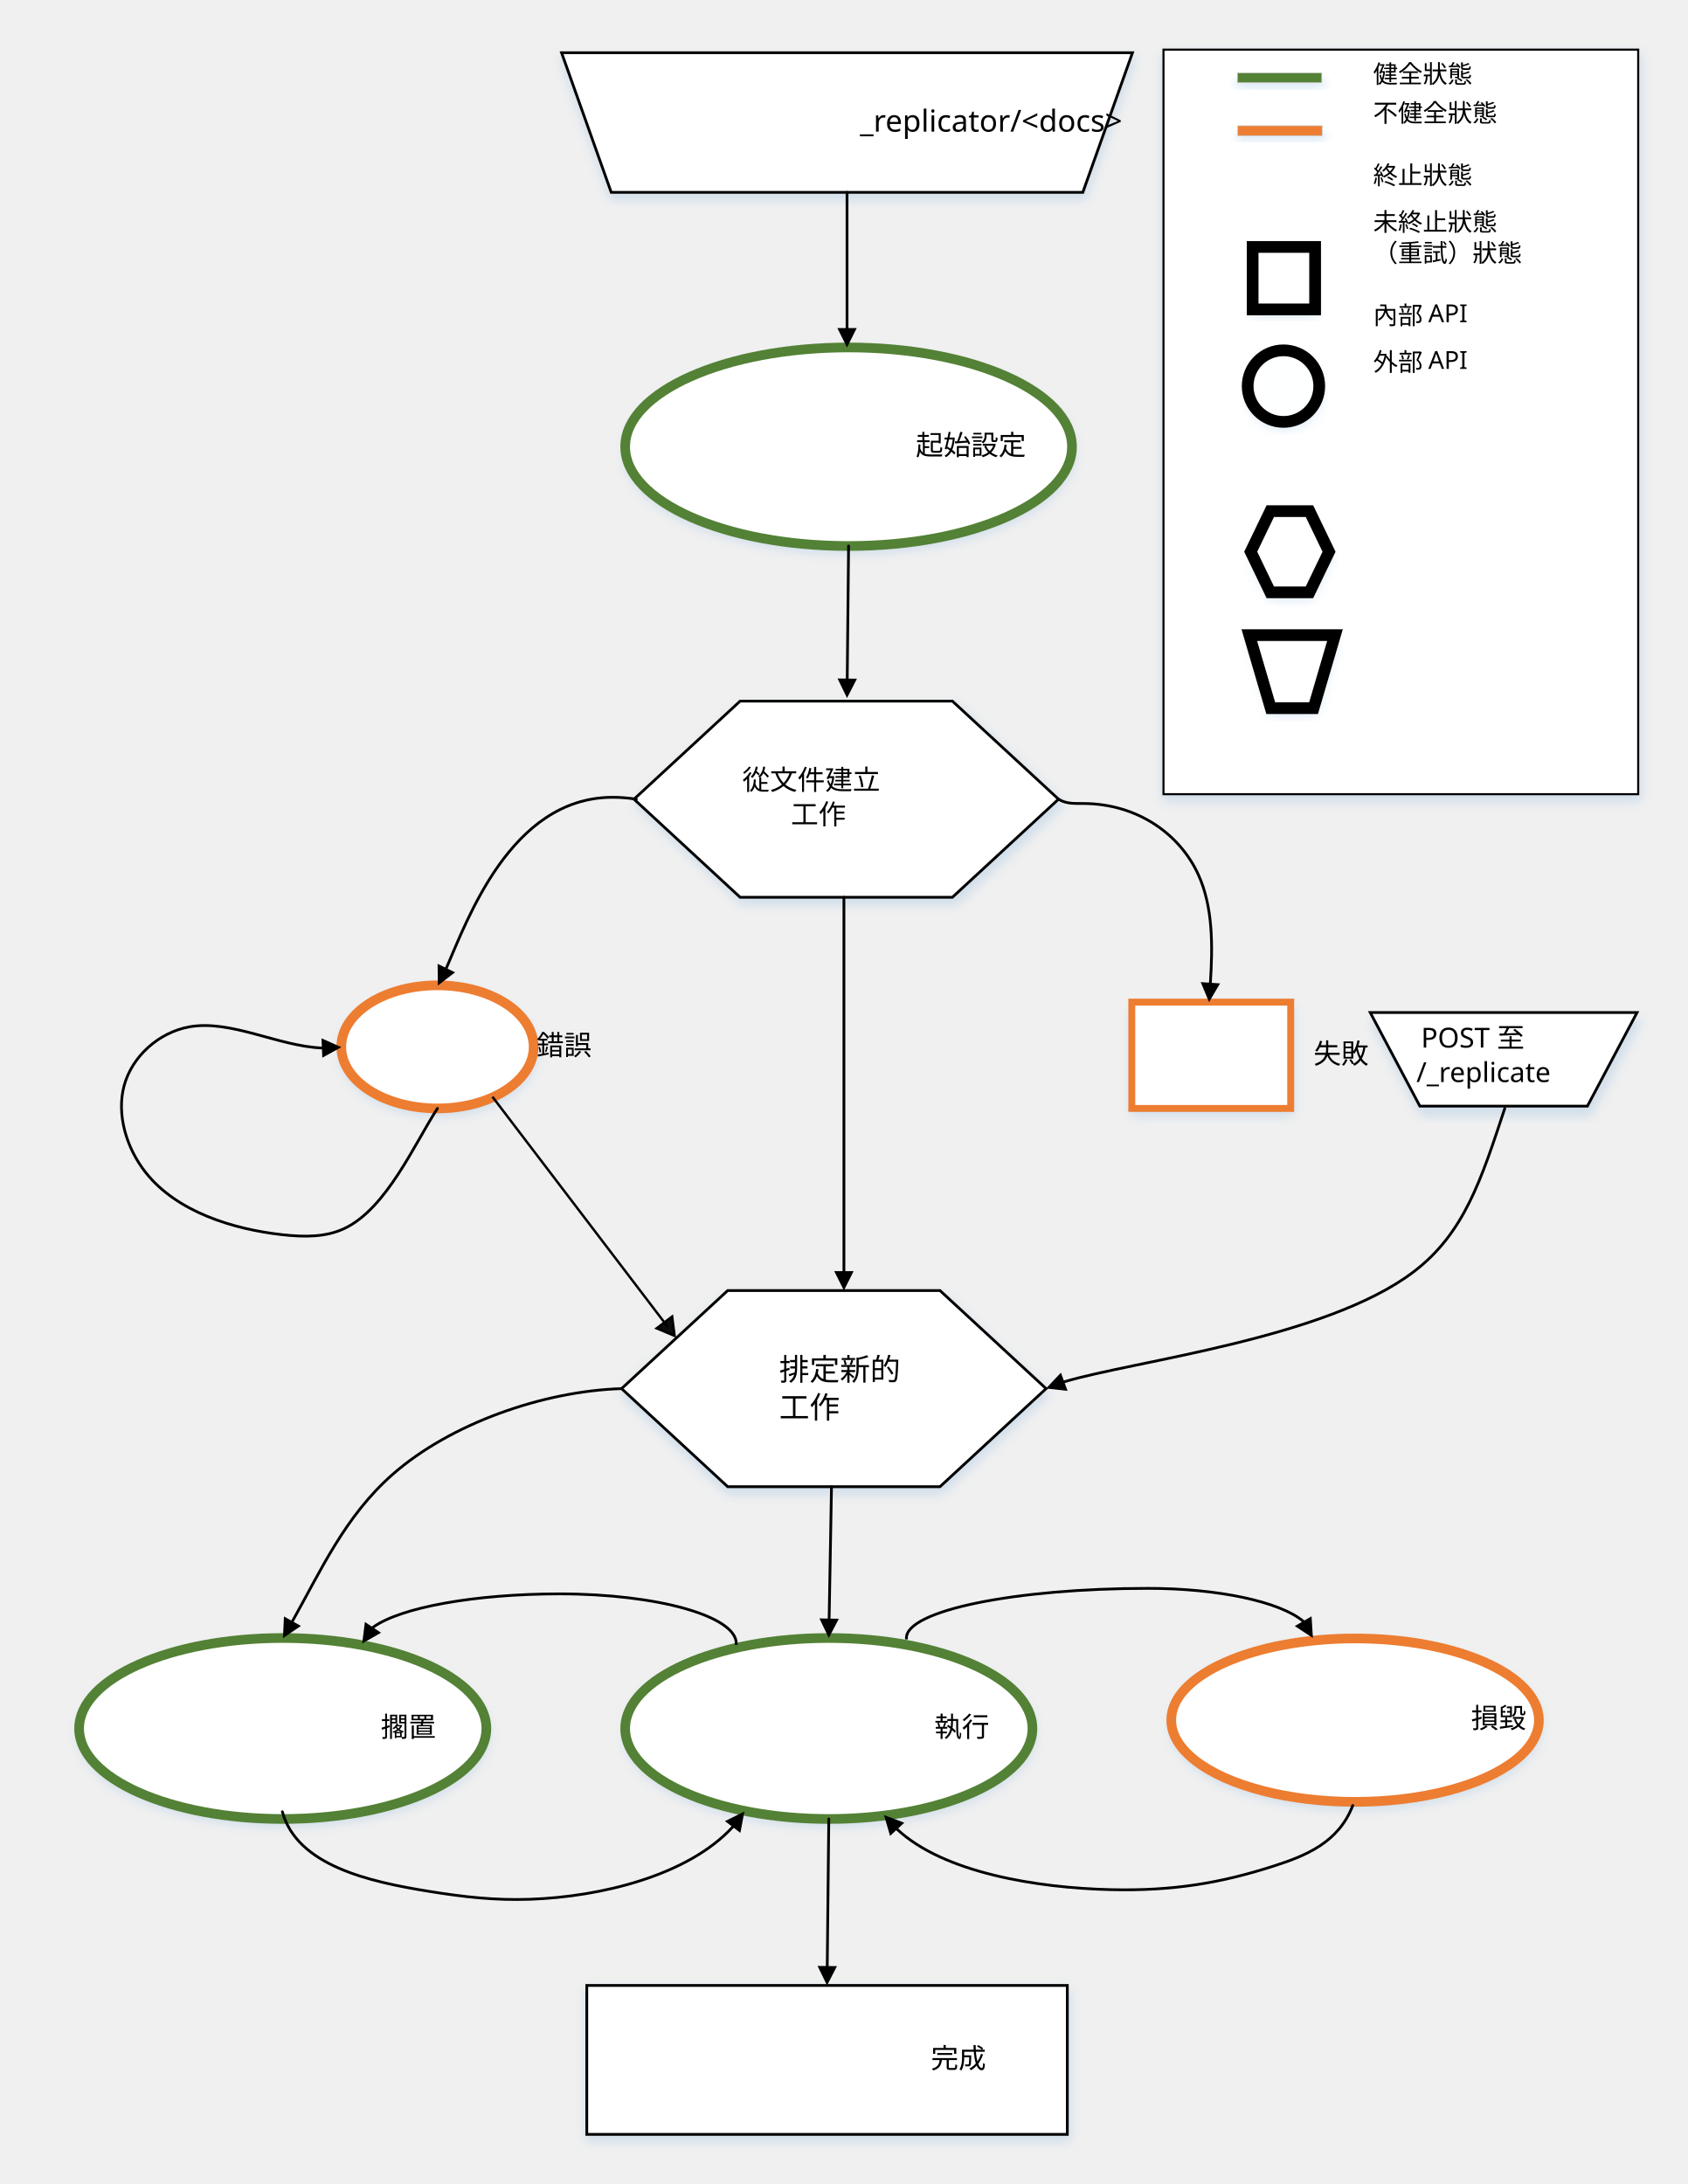
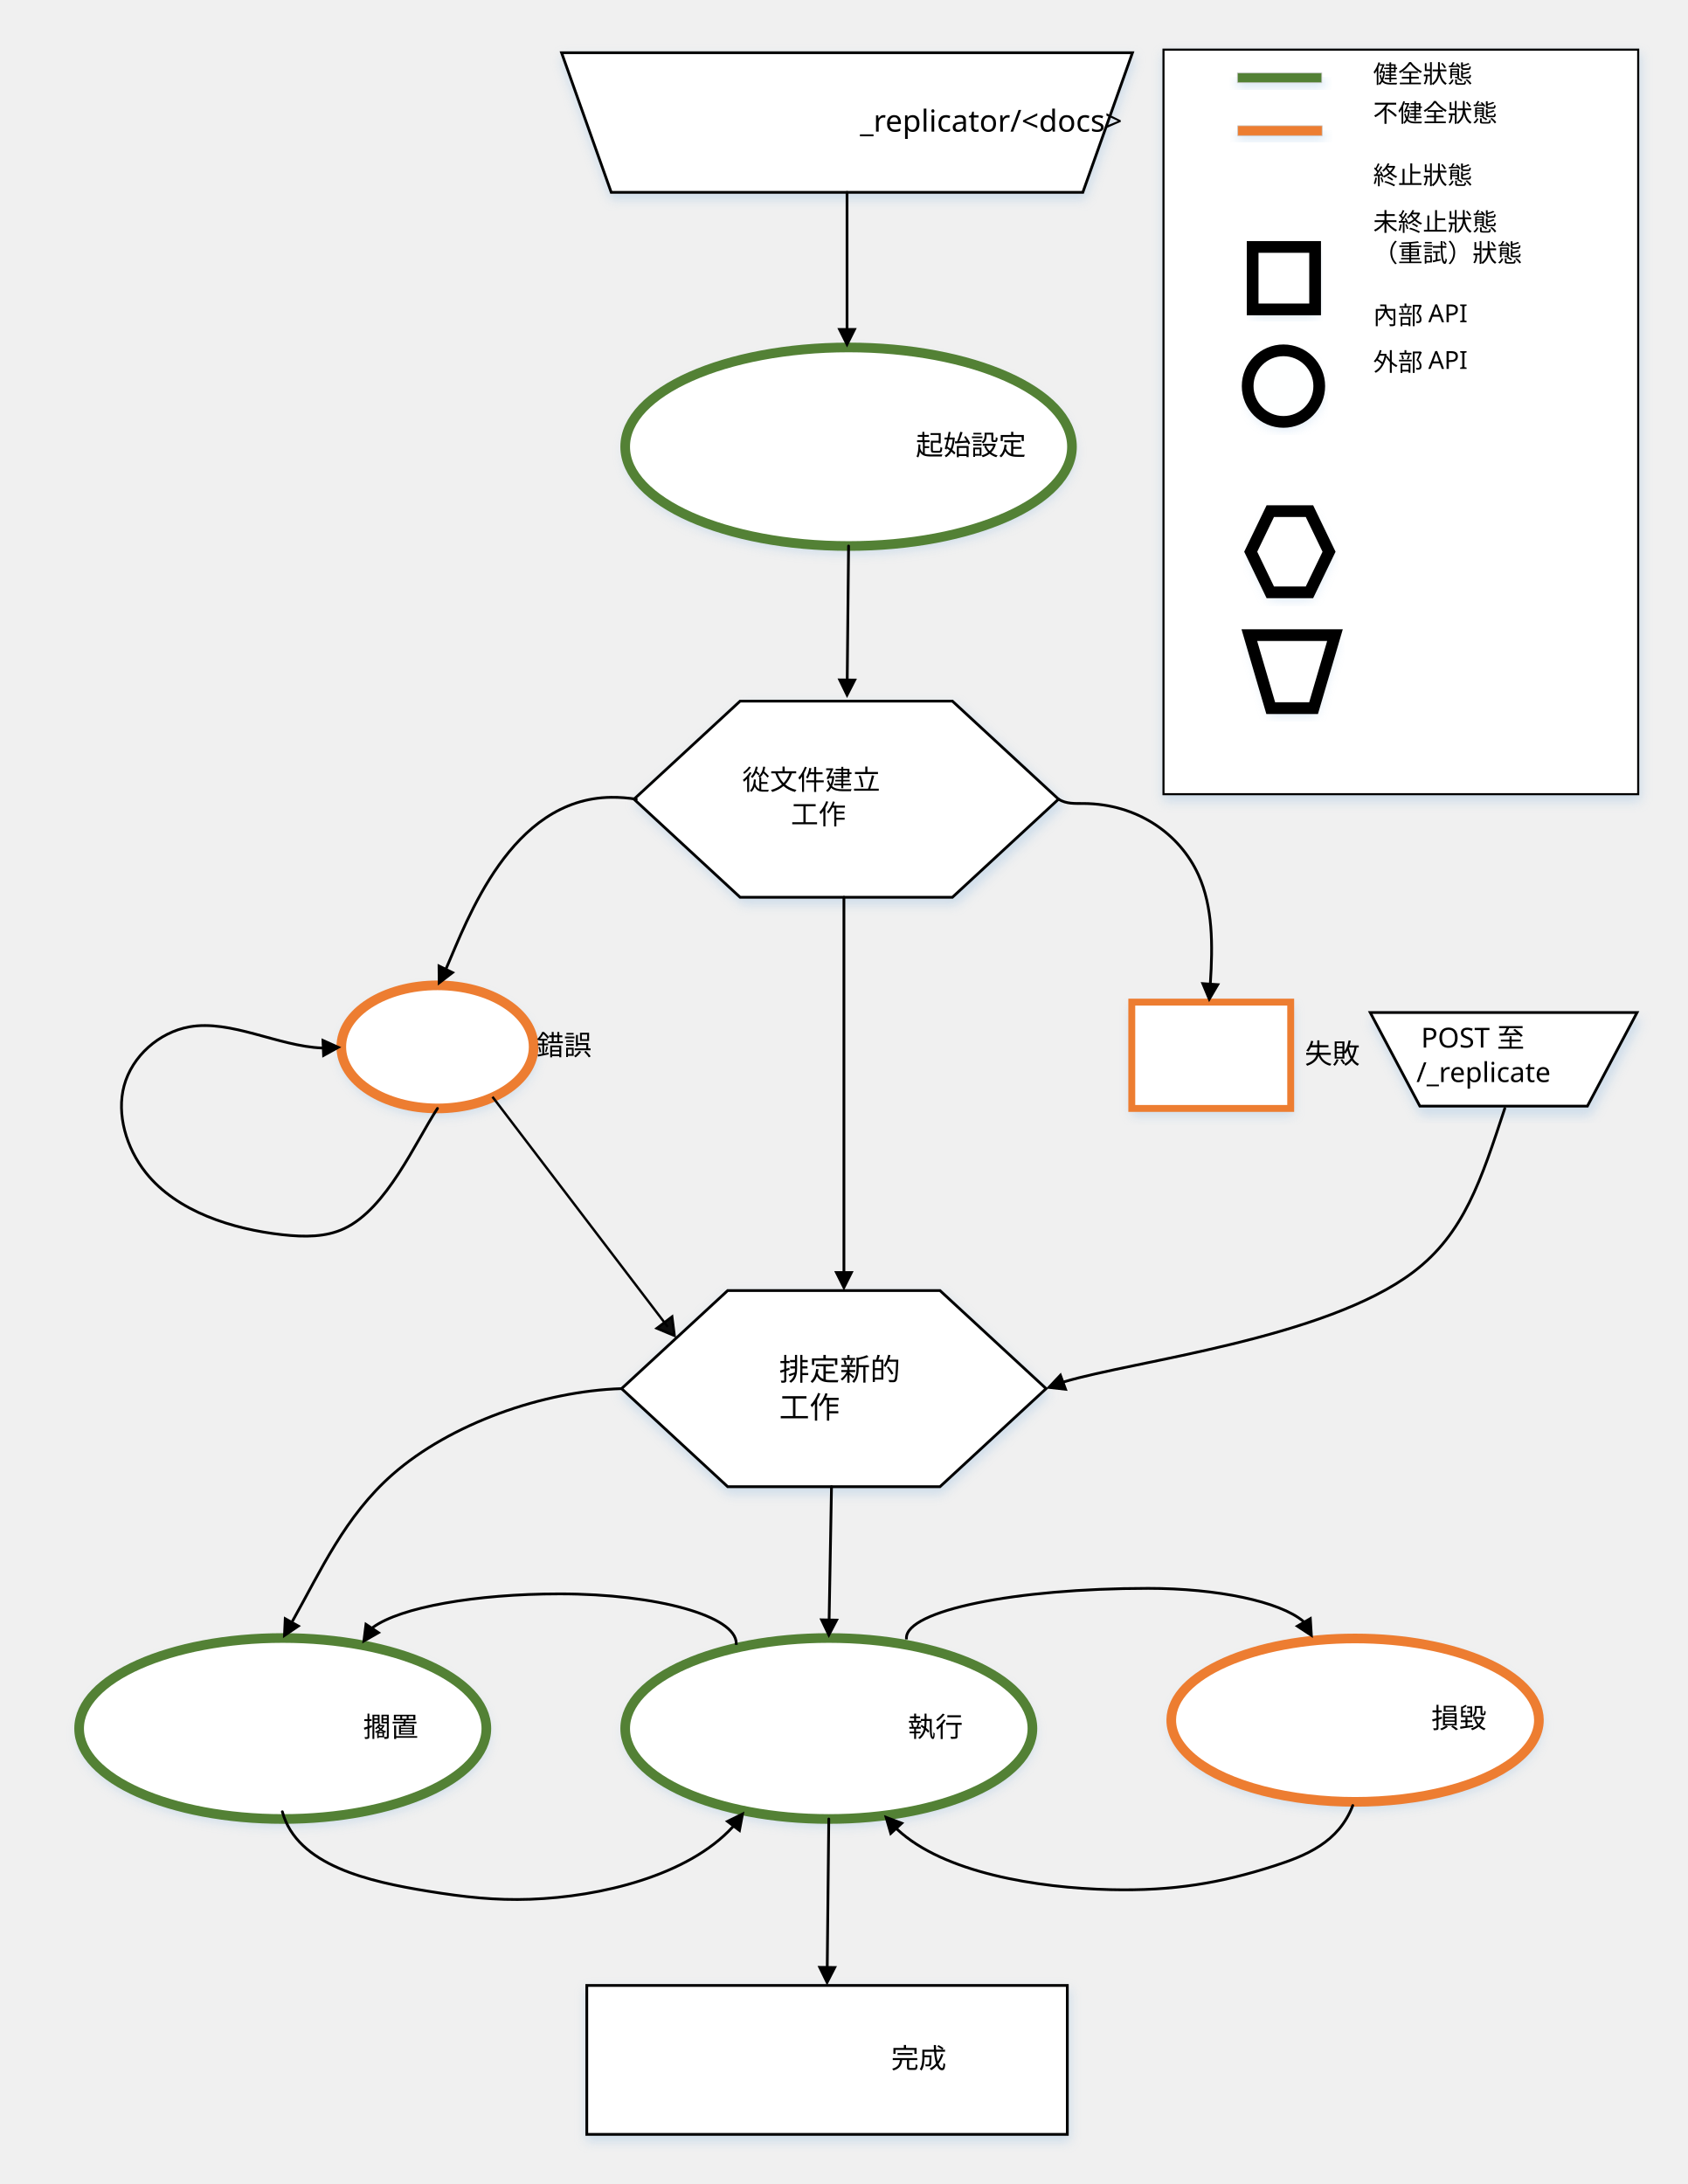
<svg xmlns="http://www.w3.org/2000/svg" xmlns:ns1="http://schemas.microsoft.com/visio/2003/SVGExtensions/" xmlns:xlink="http://www.w3.org/1999/xlink" width="8.5in" height="11in" viewBox="0 0 612 792" xml:space="preserve" color-interpolation-filters="sRGB" class="st20" id="svg2" version="1.1">
  <ns1:documentProperties ns1:langID="1033" ns1:viewMarkup="false">
    <ns1:userDefs>
      <ns1:ud ns1:nameU="msvNoAutoConnect" ns1:val="VT0(0):26" />
    </ns1:userDefs>
  </ns1:documentProperties>
  <style type="text/css" id="style4">
		.st1 {visibility:visible}
		.st2 {fill:#5b9bd5;fill-opacity:0.22;filter:url(#filter_2);stroke:#5b9bd5;stroke-opacity:0.22}
		.st3 {fill:#ffffff;stroke:#000000;stroke-width:1}
		.st4 {fill:#000000;font-family:Tahoma;font-size:0.917em}
		.st5 {fill:#ffffff;stroke:#538135;stroke-width:3.5}
		.st6 {fill:#000000;font-family:Tahoma;font-size:0.833em}
		.st7 {font-size:1em}
		.st8 {fill:#ffffff;stroke:#ed7d31;stroke-width:3.5}
		.st9 {fill:#ffffff;stroke:#ed7d31;stroke-width:2.5}
		.st10 {fill:#ffffff;stroke:#000000;stroke-width:0.75}
		.st11 {fill:#000000;font-family:Tahoma;font-size:0.75em}
		.st12 {fill:#538135;stroke:#c7c8c8;stroke-width:0.25}
		.st13 {fill:#ed7d31;stroke:#c7c8c8;stroke-width:0.25}
		.st14 {fill:#ffffff;stroke:#000000;stroke-width:4.25}
		.st15 {fill:#feffff;stroke:#000000;stroke-width:4.25}
		.st16 {marker-end:url(#mrkr4-117);stroke:#000000;stroke-linecap:round;stroke-linejoin:round;stroke-width:1}
		.st17 {fill:#000000;fill-opacity:1;stroke:#000000;stroke-opacity:1;stroke-width:0.284}
		.st18 {marker-end:url(#mrkr4-133);stroke:#000000;stroke-linecap:round;stroke-linejoin:round;stroke-width:1}
		.st19 {marker-end:url(#mrkr4-133);stroke:#000000;stroke-width:1}
		.st20 {fill:none;fill-rule:evenodd;font-size:12px;overflow:visible;stroke-linecap:square;stroke-miterlimit:3}
	</style>
  <defs id="Markers">
    <marker orient="auto" refY="0.0" refX="0.0" id="TriangleOutL" style="overflow:visible">
      <path id="path8787" d="M 5.77,0.0 L -2.88,5.0 L -2.88,-5.0 L 5.77,0.0 z " style="fill-rule:evenodd;stroke:#000000;stroke-width:1pt;stroke-opacity:1;fill:#000000;fill-opacity:0.942" transform="scale(0.8)" />
    </marker>
    <g id="lend4">
      <path d="M 2 1 L 0 0 L 2 -1 L 2 1 " style="stroke:none" id="path8" />
    </g>
    <marker id="mrkr4-117" class="st17" ns1:arrowType="4" ns1:arrowSize="2" ns1:setback="7.04" refX="-7.04" orient="auto" markerUnits="strokeWidth" overflow="visible">
      <use xlink:href="#lend4" transform="scale(-3.52,-3.52) " id="use11" />
    </marker>
    <marker id="mrkr4-133" class="st17" ns1:arrowType="4" ns1:arrowSize="2" ns1:setback="6.68" refX="-6.68" orient="auto" markerUnits="strokeWidth" overflow="visible">
      <use xlink:href="#lend4" transform="scale(-3.52,-3.52) " id="use14" />
    </marker>
  </defs>
  <defs id="Filters">
    <filter id="filter_2">
      <feGaussianBlur stdDeviation="2" id="feGaussianBlur18" />
    </filter>
  </defs>
  <g ns1:mID="0" ns1:index="1" ns1:groupContext="foregroundPage" id="g20">
    <ns1:userDefs>
      <ns1:ud ns1:nameU="msvThemeOrder" ns1:val="VT0(0):26" />
    </ns1:userDefs>
    <ns1:pageProperties ns1:drawingScale="1" ns1:pageScale="1" ns1:drawingUnits="0" ns1:shadowOffsetX="9" ns1:shadowOffsetY="-9" />
    <ns1:layer ns1:name="Flowchart" ns1:index="0" />
    <ns1:layer ns1:name="Connector" ns1:index="1" />
    <g id="shape1-1" ns1:mID="1" ns1:groupContext="shape" ns1:layerMember="0" transform="translate(203.625,-722.25)">
      <ns1:custProps>
        <ns1:cp ns1:nameU="Cost" ns1:lbl="Cost" ns1:prompt="" ns1:type="7" ns1:format="@" ns1:sortKey="" ns1:invis="false" ns1:ask="false" ns1:langID="1033" ns1:cal="0" />
        <ns1:cp ns1:nameU="ProcessNumber" ns1:lbl="Process Number" ns1:prompt="" ns1:type="2" ns1:format="" ns1:sortKey="" ns1:invis="false" ns1:ask="false" ns1:langID="1033" ns1:cal="0" />
        <ns1:cp ns1:nameU="Owner" ns1:lbl="Owner" ns1:prompt="" ns1:type="0" ns1:format="" ns1:sortKey="" ns1:invis="false" ns1:ask="false" ns1:langID="1033" ns1:cal="0" />
        <ns1:cp ns1:nameU="Function" ns1:lbl="Function" ns1:prompt="" ns1:type="0" ns1:format="" ns1:sortKey="" ns1:invis="false" ns1:ask="false" ns1:langID="1033" ns1:cal="0" ns1:val="VT4()" />
        <ns1:cp ns1:nameU="StartDate" ns1:lbl="Start Date" ns1:prompt="" ns1:type="5" ns1:format="" ns1:sortKey="" ns1:invis="false" ns1:ask="false" ns1:langID="1033" ns1:cal="0" />
        <ns1:cp ns1:nameU="EndDate" ns1:lbl="End Date" ns1:prompt="" ns1:type="5" ns1:format="" ns1:sortKey="" ns1:invis="false" ns1:ask="false" ns1:langID="1033" ns1:cal="0" />
        <ns1:cp ns1:nameU="Status" ns1:lbl="Status" ns1:prompt="" ns1:type="4" ns1:format=";Not Started;In Progress;Completed;Deferred;Waiting on Input" ns1:sortKey="" ns1:invis="false" ns1:ask="false" ns1:langID="1033" ns1:cal="0" ns1:val="VT4()" />
      </ns1:custProps>
      <ns1:userDefs>
        <ns1:ud ns1:nameU="AntiScale" ns1:val="VT0(1):26" />
        <ns1:ud ns1:nameU="visVersion" ns1:prompt="" ns1:val="VT0(15):26" />
        <ns1:ud ns1:nameU="DefaultWidth" ns1:prompt="" ns1:val="VT0(1):0" />
        <ns1:ud ns1:nameU="DefaultHeight" ns1:prompt="" ns1:val="VT0(0.75):0" />
        <ns1:ud ns1:nameU="ResizeTxtHeight" ns1:prompt="" ns1:val="VT0(0.75):0" />
      </ns1:userDefs>
      <ns1:textBlock ns1:margins="rect(2,2,2,2)" />
      <ns1:textRect cx="103.5" cy="766.687" width="171.01" height="50.625" />
      <g id="shadow1-2" ns1:groupContext="shadow" ns1:shadowOffsetX="0.345598" ns1:shadowOffsetY="-1.97279" ns1:shadowType="1" transform="translate(0.345598,1.97279)" class="st1" style="visibility:visible">
        <path d="m 18,792 h 171 l 18,-50.63 H 0 Z" class="st2" id="path30" style="fill:#5b9bd5;fill-opacity:0.22;stroke:#5b9bd5;stroke-opacity:0.22;filter:url(#filter_2)" />
      </g>
      <path d="m 18,792 h 171 l 18,-50.63 H 0 Z" class="st3" id="path32" style="fill:#ffffff;stroke:#000000;stroke-width:1" />
      <text x="56.71" y="769.99" class="st4" ns1:langID="1033" id="text34" style="font-size:11px;line-height:0%;font-family:Tahoma;fill:#000000">
        <ns1:paragraph ns1:horizAlign="1" />
        <ns1:tabList />_replicator/&lt;docs&gt;</text>
    </g>
    <g id="shape3-7" ns1:mID="3" ns1:groupContext="shape" transform="translate(226.688,-594)">
      <ns1:userDefs>
        <ns1:ud ns1:nameU="visVersion" ns1:val="VT0(15):26" />
      </ns1:userDefs>
      <ns1:textBlock ns1:margins="rect(4,4,4,4)" />
      <ns1:textRect cx="81" cy="756" width="141.75" height="63" />
      <g id="shadow3-8" ns1:groupContext="shadow" ns1:shadowOffsetX="0.345598" ns1:shadowOffsetY="-1.97279" ns1:shadowType="1" transform="translate(0.345598,1.97279)" class="st1" style="visibility:visible">
        <path d="m 0,756 a 81,36 0 0 1 162,0 81,36 0 0 1 -162,0 z" class="st2" id="path42" style="fill:#5b9bd5;fill-opacity:0.22;stroke:#5b9bd5;stroke-opacity:0.22;filter:url(#filter_2)" />
      </g>
      <path d="m 0,756 a 81,36 0 0 1 162,0 81,36 0 0 1 -162,0 z" class="st5" id="path44" style="fill:#ffffff;stroke:#538135;stroke-width:3.5" />
      <text x="58.56" y="759" class="st6" ns1:langID="1033" id="text46" style="font-size:10px;line-height:0%;font-family:Tahoma;fill:#000000">
        <ns1:paragraph ns1:horizAlign="1" />
        <ns1:tabList />起始設定</text>
    </g>
    <g id="shape4-13" ns1:mID="4" ns1:groupContext="shape" transform="translate(241.031,-466.617)">
      <ns1:userDefs>
        <ns1:ud ns1:nameU="visVersion" ns1:val="VT0(15):26" />
      </ns1:userDefs>
      <ns1:textBlock ns1:margins="rect(4,4,4,4)" />
      <ns1:textRect cx="66.656" cy="756.433" width="133.32" height="71.133" />
      <g id="shadow4-14" ns1:groupContext="shadow" ns1:shadowOffsetX="0.345598" ns1:shadowOffsetY="-1.97279" ns1:shadowType="1" transform="translate(0.345598,1.97279)" class="st1" style="visibility:visible">
        <path d="M 105.14,720.87 H 28.17 L -10.31,756.43 28.17,792 h 76.97 l 38.48,-35.57 z" class="st2" id="path54" style="fill:#5b9bd5;fill-opacity:0.22;stroke:#5b9bd5;stroke-opacity:0.22;filter:url(#filter_2)" />
      </g>
      <path d="M 104.301,720.87 H 27.331 l -38.48,35.56 38.48,35.57 h 76.97 l 38.48,-35.57 z" class="st3" id="path56" style="fill:#ffffff;stroke:#000000;stroke-width:1" />
      <text x="64.815" y="753.01" class="st6" ns1:langID="1033" id="text58" style="font-style:normal;font-variant:normal;font-weight:normal;font-stretch:normal;font-size:10px;line-height:0%;font-family:Tahoma;-inkscape-font-specification:'Tahoma, Normal';text-align:center;writing-mode:lr-tb;text-anchor:middle;fill:#000000">
        <ns1:paragraph ns1:horizAlign="1" />
        <ns1:tabList />
        <ns1:newlineChar />
        <tspan id="tspan3898" x="64.815" y="753.01" style="font-size:10px;line-height:1.25">從文件建立</tspan>
        <tspan id="tspan3900" x="64.815" y="765.51" style="font-size:10px;line-height:1.25">工作</tspan>
      </text>
    </g>
    <g id="shape6-20" ns1:mID="6" ns1:groupContext="shape" transform="translate(28.6875,-132.375)">
      <ns1:userDefs>
        <ns1:ud ns1:nameU="visVersion" ns1:val="VT0(15):26" />
      </ns1:userDefs>
      <ns1:textBlock ns1:margins="rect(4,4,4,4)" />
      <ns1:textRect cx="73.828" cy="759.188" width="129.2" height="57.422" />
      <g id="shadow6-21" ns1:groupContext="shadow" ns1:shadowOffsetX="0.345598" ns1:shadowOffsetY="-1.97279" ns1:shadowType="1" transform="translate(0.345598,1.97279)" class="st1" style="visibility:visible">
        <path d="m 0,759.19 a 73.83,32.813 0 0 1 147.66,0 73.83,32.813 0 1 1 -147.66,0 z" class="st2" id="path68" style="fill:#5b9bd5;fill-opacity:0.22;stroke:#5b9bd5;stroke-opacity:0.22;filter:url(#filter_2)" />
      </g>
      <path d="m 0,759.19 a 73.83,32.813 0 0 1 147.66,0 73.83,32.813 0 1 1 -147.66,0 z" class="st5" id="path70" style="fill:#ffffff;stroke:#538135;stroke-width:3.5" />
-       <text x="62.59" y="762.19" class="st6" ns1:langID="1033" id="text72" style="font-size:10px;line-height:0%;fill:#000000;font-family:Tahoma">
+       <text x="56.19" y="762.19" class="st6" ns1:langID="1033" id="text72" style="font-size:10px;line-height:0%;font-family:Tahoma;fill:#000000">
        <ns1:paragraph ns1:horizAlign="1" />
        <ns1:tabList />擱置</text>
    </g>
    <g id="shape7-26" ns1:mID="7" ns1:groupContext="shape" transform="translate(226.688,-132.375)">
      <ns1:userDefs>
        <ns1:ud ns1:nameU="visVersion" ns1:val="VT0(15):26" />
      </ns1:userDefs>
      <ns1:textBlock ns1:margins="rect(4,4,4,4)" />
      <ns1:textRect cx="73.828" cy="759.188" width="129.2" height="57.422" />
      <g id="shadow7-27" ns1:groupContext="shadow" ns1:shadowOffsetX="0.345598" ns1:shadowOffsetY="-1.97279" ns1:shadowType="1" transform="translate(0.345598,1.97279)" class="st1" style="visibility:visible">
        <path d="m 0,759.19 a 73.83,32.813 0 0 1 147.66,0 73.83,32.813 0 1 1 -147.66,0 z" class="st2" id="path80" style="fill:#5b9bd5;fill-opacity:0.22;stroke:#5b9bd5;stroke-opacity:0.22;filter:url(#filter_2)" />
      </g>
      <path d="m 0,759.19 a 73.83,32.813 0 0 1 147.66,0 73.83,32.813 0 1 1 -147.66,0 z" class="st5" id="path82" style="fill:#ffffff;stroke:#538135;stroke-width:3.5" />
-       <text x="65.27" y="762.19" class="st6" ns1:langID="1033" id="text84" style="font-size:10px;line-height:0%;fill:#000000;font-family:Tahoma">
+       <text x="55.67" y="762.19" class="st6" ns1:langID="1033" id="text84" style="font-size:10px;line-height:0%;font-family:Tahoma;fill:#000000">
        <ns1:paragraph ns1:horizAlign="1" />
        <ns1:tabList />執行</text>
    </g>
    <g id="shape8-32" ns1:mID="8" ns1:groupContext="shape" transform="translate(424.688,-138.75)">
      <ns1:userDefs>
        <ns1:ud ns1:nameU="visVersion" ns1:val="VT0(15):26" />
      </ns1:userDefs>
      <ns1:textBlock ns1:margins="rect(4,4,4,4)" />
      <ns1:textRect cx="66.656" cy="762.375" width="116.65" height="51.844" />
      <g id="shadow8-33" ns1:groupContext="shadow" ns1:shadowOffsetX="0.345598" ns1:shadowOffsetY="-1.97279" ns1:shadowType="1" transform="translate(0.345598,1.97279)" class="st1" style="visibility:visible">
        <path d="m 0,762.38 a 66.656,29.625 0 0 1 133.31,0 66.656,29.625 0 1 1 -133.31,0 z" class="st2" id="path92" style="fill:#5b9bd5;fill-opacity:0.22;stroke:#5b9bd5;stroke-opacity:0.22;filter:url(#filter_2)" />
      </g>
      <path d="m 0,762.38 a 66.656,29.625 0 0 1 133.31,0 66.656,29.625 0 1 1 -133.31,0 z" class="st8" id="path94" style="fill:#ffffff;stroke:#ed7d31;stroke-width:3.5" />
-       <text x="61.91" y="765.38" class="st6" ns1:langID="1033" id="text96" style="font-size:10px;line-height:0%;fill:#000000;font-family:Tahoma">
+       <text x="47.51" y="765.38" class="st6" ns1:langID="1033" id="text96" style="font-size:10px;line-height:0%;font-family:Tahoma;fill:#000000">
        <ns1:paragraph ns1:horizAlign="1" />
        <ns1:tabList />損毀</text>
    </g>
    <g id="shape9-38" ns1:mID="9" ns1:groupContext="shape" transform="translate(212.766,-18)">
      <ns1:userDefs>
        <ns1:ud ns1:nameU="visVersion" ns1:val="VT0(15):26" />
      </ns1:userDefs>
      <ns1:textBlock ns1:margins="rect(4,4,4,4)" />
      <ns1:textRect cx="87.117" cy="765" width="174.24" height="54" />
      <g id="shadow9-39" ns1:groupContext="shadow" ns1:shadowOffsetX="0.345598" ns1:shadowOffsetY="-1.97279" ns1:shadowType="1" transform="translate(0.345598,1.97279)" class="st1" style="visibility:visible">
        <rect x="0" y="738" width="174.234" height="54" class="st2" id="rect104" style="fill:#5b9bd5;fill-opacity:0.22;stroke:#5b9bd5;stroke-opacity:0.22;filter:url(#filter_2)" />
      </g>
      <rect x="0" y="738" width="174.234" height="54" class="st3" id="rect106" style="fill:#ffffff;stroke:#000000;stroke-width:1" />
-       <text x="77.99" y="768" class="st6" ns1:langID="1033" id="text108" style="font-size:10px;line-height:0%;fill:#000000;font-family:Tahoma">
+       <text x="63.59" y="768" class="st6" ns1:langID="1033" id="text108" style="font-size:10px;line-height:0%;font-family:Tahoma;fill:#000000">
        <ns1:paragraph ns1:horizAlign="1" />
        <ns1:tabList />完成</text>
    </g>
    <g id="shape18-44" ns1:mID="18" ns1:groupContext="shape" transform="translate(123.75,-390.042)">
      <ns1:userDefs>
        <ns1:ud ns1:nameU="visVersion" ns1:val="VT0(15):26" />
      </ns1:userDefs>
      <ns1:textBlock ns1:margins="rect(4,4,4,4)" />
      <ns1:textRect cx="34.875" cy="769.68" width="61.04" height="39.06" />
      <g id="shadow18-45" ns1:groupContext="shadow" ns1:shadowOffsetX="0.345598" ns1:shadowOffsetY="-1.97279" ns1:shadowType="1" transform="translate(0.345598,1.97279)" class="st1" style="visibility:visible">
        <path d="m 0,769.68 a 34.875,22.32 0 1 1 69.75,0 34.875,22.32 0 1 1 -69.75,0 z" class="st2" id="path116" style="fill:#5b9bd5;fill-opacity:0.22;stroke:#5b9bd5;stroke-opacity:0.22;filter:url(#filter_2)" />
      </g>
      <path d="m 0,769.68 a 34.875,22.32 0 1 1 69.75,0 34.875,22.32 0 1 1 -69.75,0 z" class="st8" id="path118" style="fill:#ffffff;stroke:#ed7d31;stroke-width:3.5" />
      <text x="23.95" y="772.68" class="st6" ns1:langID="1033" id="text120" style="font-size:10px;line-height:0%;font-family:Tahoma;fill:#000000">
        <ns1:paragraph ns1:horizAlign="1" />
        <ns1:tabList />錯誤</text>
    </g>
    <g id="shape20-50" ns1:mID="20" ns1:groupContext="shape" transform="translate(410.379,-390.042)">
      <ns1:userDefs>
        <ns1:ud ns1:nameU="visVersion" ns1:val="VT0(15):26" />
      </ns1:userDefs>
      <ns1:textBlock ns1:margins="rect(4,4,4,4)" />
      <ns1:textRect cx="28.811" cy="772.725" width="57.63" height="38.551" />
      <g id="shadow20-51" ns1:groupContext="shadow" ns1:shadowOffsetX="0.345598" ns1:shadowOffsetY="-1.97279" ns1:shadowType="1" transform="translate(0.345598,1.97279)" class="st1" style="visibility:visible">
        <rect x="0" y="753.449" width="57.621" height="38.551" class="st2" id="rect128" style="fill:#5b9bd5;fill-opacity:0.22;stroke:#5b9bd5;stroke-opacity:0.22;filter:url(#filter_2)" />
      </g>
      <rect x="0" y="753.449" width="57.621" height="38.551" class="st9" id="rect130" style="fill:#ffffff;stroke:#ed7d31;stroke-width:2.5" />
-       <text x="19.1" y="775.72" class="st6" ns1:langID="1033" id="text132" style="font-size:10px;line-height:0%;fill:#000000;font-family:Tahoma">
+       <text x="15.9" y="775.72" class="st6" ns1:langID="1033" id="text132" style="font-size:10px;line-height:0%;font-family:Tahoma;fill:#000000">
        <ns1:paragraph ns1:horizAlign="1" />
        <ns1:tabList />失敗</text>
    </g>
    <g id="shape21-56" ns1:mID="21" ns1:groupContext="shape" transform="translate(235.688,-252.867)">
      <ns1:userDefs>
        <ns1:ud ns1:nameU="visVersion" ns1:val="VT0(15):26" />
      </ns1:userDefs>
      <ns1:textBlock ns1:margins="rect(4,4,4,4)" />
      <ns1:textRect cx="66.656" cy="756.433" width="133.32" height="71.133" />
      <g id="shadow21-57" ns1:groupContext="shadow" ns1:shadowOffsetX="0.345598" ns1:shadowOffsetY="-1.97279" ns1:shadowType="1" transform="translate(0.345598,1.97279)" class="st1" style="visibility:visible">
        <path d="M 105.14,720.87 H 28.17 L -10.31,756.43 28.17,792 h 76.97 l 38.48,-35.57 z" class="st2" id="path140" style="fill:#5b9bd5;fill-opacity:0.22;stroke:#5b9bd5;stroke-opacity:0.22;filter:url(#filter_2)" />
      </g>
      <path d="M 105.14,720.87 H 28.17 L -10.31,756.43 28.17,792 h 76.97 l 38.48,-35.57 z" class="st3" id="path142" style="fill:#ffffff;stroke:#000000;stroke-width:1" />
      <text x="46.82" y="753.43" class="st6" ns1:langID="1033" id="text144" style="font-style:normal;font-variant:normal;font-weight:normal;font-stretch:normal;font-size:11px;line-height:0%;font-family:Tahoma;-inkscape-font-specification:'Tahoma, Normal';font-variant-ligatures:normal;font-variant-caps:normal;font-variant-numeric:normal;font-feature-settings:normal;text-align:start;writing-mode:lr-tb;text-anchor:start;fill:#000000">
        <ns1:paragraph ns1:horizAlign="1" />
        <ns1:tabList />
        <ns1:newlineChar />
        <tspan id="tspan3636" x="46.82" y="753.43" style="font-style:normal;font-variant:normal;font-weight:normal;font-stretch:normal;font-size:11px;line-height:1.25;font-family:Tahoma;-inkscape-font-specification:'Tahoma, Normal';font-variant-ligatures:normal;font-variant-caps:normal;font-variant-numeric:normal;font-feature-settings:normal;text-align:start;writing-mode:lr-tb;text-anchor:start">排定新的</tspan>
        <tspan id="tspan3638" x="46.82" y="767.18" style="font-style:normal;font-variant:normal;font-weight:normal;font-stretch:normal;font-size:11px;line-height:1.25;font-family:Tahoma;-inkscape-font-specification:'Tahoma, Normal';font-variant-ligatures:normal;font-variant-caps:normal;font-variant-numeric:normal;font-feature-settings:normal;text-align:start;writing-mode:lr-tb;text-anchor:start">工作</tspan>
      </text>
      <path style="fill:#000000;fill-opacity:0.942;fill-rule:evenodd;stroke:#000000;stroke-width:0.872;stroke-linecap:butt;stroke-linejoin:miter;stroke-miterlimit:3;stroke-dasharray:none;stroke-dashoffset:0;stroke-opacity:1;marker-end:url(#TriangleOutL)" d="M -57.127,650.607 6.446,734.049" id="path7821" />
    </g>
    <g id="shape22-63" ns1:mID="22" ns1:groupContext="shape" transform="translate(421.875,-504)">
      <ns1:userDefs>
        <ns1:ud ns1:nameU="visVersion" ns1:val="VT0(15):26" />
      </ns1:userDefs>
      <ns1:textBlock ns1:margins="rect(4,4,4,4)" ns1:verticalAlign="0" />
      <ns1:textRect cx="86.062" cy="657" width="172.13" height="270" />
      <g id="shadow22-64" ns1:groupContext="shadow" ns1:shadowOffsetX="0.345598" ns1:shadowOffsetY="-1.97279" ns1:shadowType="1" transform="translate(0.345598,1.97279)" class="st1" style="visibility:visible">
        <rect x="0" y="522" width="172.125" height="270" class="st2" id="rect154" style="fill:#5b9bd5;fill-opacity:0.22;stroke:#5b9bd5;stroke-opacity:0.22;filter:url(#filter_2)" />
      </g>
      <rect x="0" y="522" width="172.125" height="270" class="st10" id="rect156" style="fill:#ffffff;stroke:#000000;stroke-width:0.75" />
      <text x="76" y="534.1" class="st11" ns1:langID="1033" id="text158" style="font-size:9px;line-height:0%;font-family:Tahoma;fill:#000000">
        <ns1:paragraph />
        <ns1:tabList />
        <ns1:tabChar />
        <ns1:tabChar />
        <ns1:newlineChar />
        <ns1:newlineChar />
        <ns1:tabChar />
        <ns1:tabChar />
        <ns1:newlineChar />
        <ns1:tabChar />
        <ns1:tabChar />
        <tspan id="tspan3858" x="76" y="534.1" style="font-size:9px;line-height:1.25">健全狀態</tspan>
        <tspan id="tspan3860" x="76" y="539.725" style="font-size:0.75px;line-height:1.25"> </tspan>
        <tspan id="tspan3862" x="76" y="548.189" style="font-size:9px;line-height:1.25">不健全狀態</tspan>
        <tspan id="tspan3864" x="76" y="553.814" style="font-size:0.75px;line-height:1.25"> </tspan>
        <tspan id="tspan3866" x="76" y="556.653" style="font-size:0.75px;line-height:1.25"> </tspan>
        <tspan id="tspan3868" x="76" y="559.493" style="font-size:0.75px;line-height:1.25"> </tspan>
        <tspan id="tspan3870" x="76" y="562.332" style="font-size:0.75px;line-height:1.25"> </tspan>
        <tspan id="tspan3872" x="76" y="570.796" style="font-size:9px;line-height:1.25">終止狀態</tspan>
        <tspan id="tspan3874" x="76" y="576.421" style="font-size:0.75px;line-height:1.25"> </tspan>
        <tspan id="tspan3876" x="76" y="579.26" style="font-size:0.75px;line-height:1.25"> </tspan>
        <tspan id="tspan3878" x="76" y="587.725" style="font-size:9px;line-height:1.25">未終止狀態</tspan>
        <tspan id="tspan3880" x="76" y="598.975" style="font-size:9px;line-height:1.25">（重試）狀態</tspan>
        <tspan id="tspan3882" x="76" y="604.6" style="font-size:0.75px;line-height:1.25"> </tspan>
        <tspan id="tspan3884" x="76" y="607.439" style="font-size:0.75px;line-height:1.25"> </tspan>
        <tspan id="tspan3886" x="76" y="610.278" style="font-size:0.75px;line-height:1.25"> </tspan>
        <tspan id="tspan3888" x="76" y="613.117" style="font-size:0.75px;line-height:1.25"> </tspan>
        <tspan id="tspan3890" x="76" y="621.581" style="font-size:9px;line-height:1.25">內部 API</tspan>
        <tspan id="tspan3892" x="76" y="627.206" style="font-size:0.75px;line-height:1.25"> </tspan>
        <tspan id="tspan3894" x="76" y="630.046" style="font-size:0.75px;line-height:1.25"> </tspan>
        <tspan id="tspan3896" x="76" y="638.51" style="font-size:9px;line-height:1.25">外部 API</tspan>
      </text>
    </g>
    <g id="shape23-75" ns1:mID="23" ns1:groupContext="shape" transform="translate(448.667,-762)">
      <ns1:userDefs>
        <ns1:ud ns1:nameU="visVersion" ns1:val="VT0(15):26" />
      </ns1:userDefs>
      <g id="shadow23-76" ns1:groupContext="shadow" ns1:shadowOffsetX="0.345598" ns1:shadowOffsetY="-1.97279" ns1:shadowType="1" transform="translate(0.345598,1.97279)" class="st1" style="visibility:visible">
        <rect x="0" y="788.4" width="30.6" height="3.6" class="st2" id="rect176" style="fill:#5b9bd5;fill-opacity:0.22;stroke:#5b9bd5;stroke-opacity:0.22;filter:url(#filter_2)" />
      </g>
      <rect x="0" y="788.4" width="30.6" height="3.6" class="st12" id="rect178" style="fill:#538135;stroke:#c7c8c8;stroke-width:0.25" />
    </g>
    <g id="shape25-80" ns1:mID="25" ns1:groupContext="shape" transform="translate(448.8,-742.8)">
      <ns1:userDefs>
        <ns1:ud ns1:nameU="visVersion" ns1:val="VT0(15):26" />
      </ns1:userDefs>
      <g id="shadow25-81" ns1:groupContext="shadow" ns1:shadowOffsetX="0.345598" ns1:shadowOffsetY="-1.97279" ns1:shadowType="1" transform="translate(0.345598,1.97279)" class="st1" style="visibility:visible">
        <rect x="0" y="788.4" width="30.6" height="3.6" class="st2" id="rect184" style="fill:#5b9bd5;fill-opacity:0.22;stroke:#5b9bd5;stroke-opacity:0.22;filter:url(#filter_2)" />
      </g>
      <rect x="0" y="788.4" width="30.6" height="3.6" class="st13" id="rect186" style="fill:#ed7d31;stroke:#c7c8c8;stroke-width:0.25" />
    </g>
    <g id="shape26-85" ns1:mID="26" ns1:groupContext="shape" transform="translate(454.2,-679.8)">
      <ns1:userDefs>
        <ns1:ud ns1:nameU="visVersion" ns1:val="VT0(15):26" />
      </ns1:userDefs>
      <g id="shadow26-86" ns1:groupContext="shadow" ns1:shadowOffsetX="0.345598" ns1:shadowOffsetY="-1.97279" ns1:shadowType="1" transform="translate(0.345598,1.97279)" class="st1" style="visibility:visible">
        <rect x="0" y="769.35" width="22.65" height="22.65" class="st2" id="rect192" style="fill:#5b9bd5;fill-opacity:0.22;stroke:#5b9bd5;stroke-opacity:0.22;filter:url(#filter_2)" />
      </g>
      <rect x="0" y="769.35" width="22.65" height="22.65" class="st14" id="rect194" style="fill:#ffffff;stroke:#000000;stroke-width:4.25" />
    </g>
    <g id="shape27-90" ns1:mID="27" ns1:groupContext="shape" transform="translate(452.4,-639)">
      <ns1:userDefs>
        <ns1:ud ns1:nameU="visVersion" ns1:val="VT0(15):26" />
      </ns1:userDefs>
      <g id="shadow27-91" ns1:groupContext="shadow" ns1:shadowOffsetX="0.345598" ns1:shadowOffsetY="-1.97279" ns1:shadowType="1" transform="translate(0.345598,1.97279)" class="st1" style="visibility:visible">
        <path d="m 0,779.02 a 12.975,12.975 0 0 1 25.95,0 12.975,12.975 0 1 1 -25.95,0 z" class="st2" id="path200" style="fill:#5b9bd5;fill-opacity:0.22;stroke:#5b9bd5;stroke-opacity:0.22;filter:url(#filter_2)" />
      </g>
      <path d="m 0,779.02 a 12.975,12.975 0 0 1 25.95,0 12.975,12.975 0 1 1 -25.95,0 z" class="st15" id="path202" style="fill:#feffff;stroke:#000000;stroke-width:4.25" />
    </g>
    <g id="shape28-95" ns1:mID="28" ns1:groupContext="shape" transform="translate(455.4,-577.2)">
      <ns1:userDefs>
        <ns1:ud ns1:nameU="visVersion" ns1:val="VT0(15):26" />
      </ns1:userDefs>
      <g id="shadow28-96" ns1:groupContext="shadow" ns1:shadowOffsetX="0.345598" ns1:shadowOffsetY="-1.97279" ns1:shadowType="1" transform="translate(0.345598,1.97279)" class="st1" style="visibility:visible">
        <path d="M 19.4,762.56 H 5.2 L -1.9,777.28 5.2,792 h 14.2 l 7.1,-14.72 z" class="st2" id="path208" style="fill:#5b9bd5;fill-opacity:0.22;stroke:#5b9bd5;stroke-opacity:0.22;filter:url(#filter_2)" />
      </g>
      <path d="M 19.4,762.56 H 5.2 L -1.9,777.28 5.2,792 h 14.2 l 7.1,-14.72 z" class="st14" id="path210" style="fill:#ffffff;stroke:#000000;stroke-width:4.25" />
    </g>
    <g id="shape29-100" ns1:mID="29" ns1:groupContext="shape" ns1:layerMember="0" transform="translate(453,-535.2)">
      <ns1:custProps>
        <ns1:cp ns1:nameU="Cost" ns1:lbl="Cost" ns1:prompt="" ns1:type="7" ns1:format="@" ns1:sortKey="" ns1:invis="false" ns1:ask="false" ns1:langID="1033" ns1:cal="0" />
        <ns1:cp ns1:nameU="ProcessNumber" ns1:lbl="Process Number" ns1:prompt="" ns1:type="2" ns1:format="" ns1:sortKey="" ns1:invis="false" ns1:ask="false" ns1:langID="1033" ns1:cal="0" />
        <ns1:cp ns1:nameU="Owner" ns1:lbl="Owner" ns1:prompt="" ns1:type="0" ns1:format="" ns1:sortKey="" ns1:invis="false" ns1:ask="false" ns1:langID="1033" ns1:cal="0" />
        <ns1:cp ns1:nameU="Function" ns1:lbl="Function" ns1:prompt="" ns1:type="0" ns1:format="" ns1:sortKey="" ns1:invis="false" ns1:ask="false" ns1:langID="1033" ns1:cal="0" ns1:val="VT4()" />
        <ns1:cp ns1:nameU="StartDate" ns1:lbl="Start Date" ns1:prompt="" ns1:type="5" ns1:format="" ns1:sortKey="" ns1:invis="false" ns1:ask="false" ns1:langID="1033" ns1:cal="0" />
        <ns1:cp ns1:nameU="EndDate" ns1:lbl="End Date" ns1:prompt="" ns1:type="5" ns1:format="" ns1:sortKey="" ns1:invis="false" ns1:ask="false" ns1:langID="1033" ns1:cal="0" />
        <ns1:cp ns1:nameU="Status" ns1:lbl="Status" ns1:prompt="" ns1:type="4" ns1:format=";Not Started;In Progress;Completed;Deferred;Waiting on Input" ns1:sortKey="" ns1:invis="false" ns1:ask="false" ns1:langID="1033" ns1:cal="0" ns1:val="VT4()" />
      </ns1:custProps>
      <ns1:userDefs>
        <ns1:ud ns1:nameU="AntiScale" ns1:val="VT0(1):26" />
        <ns1:ud ns1:nameU="visVersion" ns1:prompt="" ns1:val="VT0(15):26" />
        <ns1:ud ns1:nameU="DefaultWidth" ns1:prompt="" ns1:val="VT0(1):0" />
        <ns1:ud ns1:nameU="DefaultHeight" ns1:prompt="" ns1:val="VT0(0.75):0" />
        <ns1:ud ns1:nameU="ResizeTxtHeight" ns1:prompt="" ns1:val="VT0(0.75):0" />
      </ns1:userDefs>
      <g id="shadow29-101" ns1:groupContext="shadow" ns1:shadowOffsetX="0.345598" ns1:shadowOffsetY="-1.97279" ns1:shadowType="1" transform="translate(0.345598,1.97279)" class="st1" style="visibility:visible">
        <path d="m 7.76,792 h 15.53 l 7.76,-26.47 H 0 Z" class="st2" id="path216" style="fill:#5b9bd5;fill-opacity:0.22;stroke:#5b9bd5;stroke-opacity:0.22;filter:url(#filter_2)" />
      </g>
      <path d="m 7.76,792 h 15.53 l 7.76,-26.47 H 0 Z" class="st14" id="path218" style="fill:#ffffff;stroke:#000000;stroke-width:4.25" />
    </g>
    <g id="shape30-105" ns1:mID="30" ns1:groupContext="shape" ns1:layerMember="0" transform="translate(497.25,-390.042)">
      <ns1:custProps>
        <ns1:cp ns1:nameU="Cost" ns1:lbl="Cost" ns1:prompt="" ns1:type="7" ns1:format="@" ns1:sortKey="" ns1:invis="false" ns1:ask="false" ns1:langID="1033" ns1:cal="0" />
        <ns1:cp ns1:nameU="ProcessNumber" ns1:lbl="Process Number" ns1:prompt="" ns1:type="2" ns1:format="" ns1:sortKey="" ns1:invis="false" ns1:ask="false" ns1:langID="1033" ns1:cal="0" />
        <ns1:cp ns1:nameU="Owner" ns1:lbl="Owner" ns1:prompt="" ns1:type="0" ns1:format="" ns1:sortKey="" ns1:invis="false" ns1:ask="false" ns1:langID="1033" ns1:cal="0" />
        <ns1:cp ns1:nameU="Function" ns1:lbl="Function" ns1:prompt="" ns1:type="0" ns1:format="" ns1:sortKey="" ns1:invis="false" ns1:ask="false" ns1:langID="1033" ns1:cal="0" ns1:val="VT4()" />
        <ns1:cp ns1:nameU="StartDate" ns1:lbl="Start Date" ns1:prompt="" ns1:type="5" ns1:format="" ns1:sortKey="" ns1:invis="false" ns1:ask="false" ns1:langID="1033" ns1:cal="0" />
        <ns1:cp ns1:nameU="EndDate" ns1:lbl="End Date" ns1:prompt="" ns1:type="5" ns1:format="" ns1:sortKey="" ns1:invis="false" ns1:ask="false" ns1:langID="1033" ns1:cal="0" />
        <ns1:cp ns1:nameU="Status" ns1:lbl="Status" ns1:prompt="" ns1:type="4" ns1:format=";Not Started;In Progress;Completed;Deferred;Waiting on Input" ns1:sortKey="" ns1:invis="false" ns1:ask="false" ns1:langID="1033" ns1:cal="0" ns1:val="VT4()" />
      </ns1:custProps>
      <ns1:userDefs>
        <ns1:ud ns1:nameU="AntiScale" ns1:val="VT0(1):26" />
        <ns1:ud ns1:nameU="visVersion" ns1:prompt="" ns1:val="VT0(15):26" />
        <ns1:ud ns1:nameU="DefaultWidth" ns1:prompt="" ns1:val="VT0(1):0" />
        <ns1:ud ns1:nameU="DefaultHeight" ns1:prompt="" ns1:val="VT0(0.75):0" />
        <ns1:ud ns1:nameU="ResizeTxtHeight" ns1:prompt="" ns1:val="VT0(0.75):0" />
      </ns1:userDefs>
      <ns1:textBlock ns1:margins="rect(2,2,2,2)" />
      <ns1:textRect cx="48.375" cy="775.03" width="60.75" height="33.939" />
      <g id="shadow30-106" ns1:groupContext="shadow" ns1:shadowOffsetX="0.345598" ns1:shadowOffsetY="-1.97279" ns1:shadowType="1" transform="translate(0.345598,1.97279)" class="st1" style="visibility:visible">
        <path d="m 18,792 h 60.75 l 18,-33.94 H 0 Z" class="st2" id="path226" style="fill:#5b9bd5;fill-opacity:0.22;stroke:#5b9bd5;stroke-opacity:0.22;filter:url(#filter_2)" />
      </g>
      <path d="m 17.581,791.161 h 60.75 l 18,-33.94 H -0.419 Z" class="st3" id="path228" style="fill:#ffffff;stroke:#000000;stroke-width:1" />
      <text x="48.468" y="769.933" class="st6" ns1:langID="1033" id="text230" style="font-size:10px;line-height:0%;font-family:Tahoma;fill:#000000">
        <ns1:paragraph ns1:horizAlign="1" />
        <ns1:tabList />
        <ns1:newlineChar />
        <tspan id="tspan3646" style="font-style:normal;font-variant:normal;font-weight:normal;font-stretch:normal;font-size:10px;line-height:125%;font-family:Tahoma;-inkscape-font-specification:'Tahoma, Normal';text-align:center;writing-mode:lr-tb;text-anchor:middle" x="48.468" y="769.933">POST 至</tspan>
        <tspan id="tspan3648" style="font-style:normal;font-variant:normal;font-weight:normal;font-stretch:normal;font-size:10px;line-height:125%;font-family:Tahoma;-inkscape-font-specification:'Tahoma, Normal';text-align:center;writing-mode:lr-tb;text-anchor:middle" x="48.468" y="782.433"> /_replicate</tspan>
      </text>
    </g>
    <g id="shape31-112" ns1:mID="31" ns1:groupContext="shape" transform="rotate(90,514.69,584.44)">
      <path d="M 0,792 H 49.21" class="st16" id="path237" style="stroke:#000000;stroke-width:1;stroke-linecap:round;stroke-linejoin:round;marker-end:url(#mrkr4-117)" />
    </g>
    <g id="shape32-118" ns1:mID="32" ns1:groupContext="shape" transform="rotate(90.5846,447.8305,647.284)">
      <path d="M 0,792 H 48.09" class="st16" id="path242" style="stroke:#000000;stroke-width:1;stroke-linecap:round;stroke-linejoin:round;marker-end:url(#mrkr4-117)" />
    </g>
    <g id="shape34-123" ns1:mID="34" ns1:groupContext="shape" transform="rotate(90,386.3085,711.6915)">
      <path d="M 0,792 H 135.58" class="st16" id="path247" style="stroke:#000000;stroke-width:1;stroke-linecap:round;stroke-linejoin:round;marker-end:url(#mrkr4-117)" />
    </g>
    <g id="shape35-128" ns1:mID="35" ns1:groupContext="shape" transform="rotate(136.884,210.99,577.4517)">
      <path d="m 0,773.93 c 1.8,2.32 3.93,4.68 6.17,6.72 26.91,24.6 68.45,3.21 85.96,-4.35 l 0.34,-0.13" class="st18" id="path252" style="stroke:#000000;stroke-width:1;stroke-linecap:round;stroke-linejoin:round;marker-end:url(#mrkr4-133)" />
    </g>
    <g id="shape36-134" ns1:mID="36" ns1:groupContext="shape" transform="rotate(-147.381,22.2478,573.7732)">
      <path d="m 0,792 c 0.18,-14.62 -4.11,-40.43 4.96,-54.87 3.93,-6.27 10.39,-10.39 17.73,-14.02 16.21,-8.01 36.71,-13.62 53.82,-7.73 10.9,3.74 20.41,12.14 23.62,22.28 3.36,10.63 -0.22,23.16 -8.38,30.74 -11.19,10.39 -30.99,11.49 -44.64,19.47 l -0.3,0.21" class="st18" id="path257" style="stroke:#000000;stroke-width:1;stroke-linecap:round;stroke-linejoin:round;marker-end:url(#mrkr4-133)" />
    </g>
    <g id="shape40-139" ns1:mID="40" ns1:groupContext="shape" transform="rotate(53.4601,690.4967,921.9752)">
      <path d="m 0,792 c 3.13,-1.23 4.82,-3.92 6.67,-6.38 11.72,-15.6 29.64,-21.46 45.57,-18.04 12.46,2.68 23.71,11.06 34.03,19.82 l 0.27,0.23" class="st18" id="path262" style="stroke:#000000;stroke-width:1;stroke-linecap:round;stroke-linejoin:round;marker-end:url(#mrkr4-133)" />
    </g>
    <g id="shape45-144" ns1:mID="45" ns1:groupContext="shape" transform="rotate(148.577,327.6694,673.7243)">
      <path d="m 0,792 c 20.82,-17.63 36.17,-31.03 59.25,-33.34 40,-3.99 103.21,25.34 128.73,32.03 l 0.35,0.07" class="st18" id="path267" style="stroke:#000000;stroke-width:1;stroke-linecap:round;stroke-linejoin:round;marker-end:url(#mrkr4-133)" />
    </g>
    <g id="shape47-149" ns1:mID="47" ns1:groupContext="shape" transform="rotate(143.644,156.0291,672.5702)">
      <path d="m 0,767.57 c 23.42,16.14 57.44,26.57 85.28,24.16 22.89,-1.98 41.6,-12.65 60.82,-21.34 l 0.33,-0.15" class="st18" id="path272" style="stroke:#000000;stroke-width:1;stroke-linecap:round;stroke-linejoin:round;marker-end:url(#mrkr4-133)" />
    </g>
    <g id="shape51-154" ns1:mID="51" ns1:groupContext="shape" transform="translate(131.333,-196)">
      <path d="M 135.63,792 A 64.056,18 -180 0 0 71.57,774 71.569,18 -180 0 0 3.9,786.14 l -0.2,0.3" class="st19" id="path277" style="stroke:#000000;stroke-width:1;marker-end:url(#mrkr4-133)" />
    </g>
    <g id="shape52-159" ns1:mID="52" ns1:groupContext="shape" transform="translate(328.667,-198)">
      <path d="m 0,792 a 87.643,18 0 0 1 87.64,-18 59.732,18 0 0 1 56.21,11.91 l 0.18,0.31" class="st19" id="path282" style="stroke:#000000;stroke-width:1;marker-end:url(#mrkr4-133)" />
    </g>
    <g id="shape55-164" ns1:mID="55" ns1:groupContext="shape" transform="rotate(91.0278,274.9341,813.6352)">
      <path d="M 0,792 H 47.84" class="st16" id="path287" style="stroke:#000000;stroke-width:1;stroke-linecap:round;stroke-linejoin:round;marker-end:url(#mrkr4-117)" />
    </g>
    <g id="shape57-169" ns1:mID="57" ns1:groupContext="shape" transform="rotate(90.6005,215.754,874.5029)">
      <path d="M 0,792 H 53.34" class="st16" id="path292" style="stroke:#000000;stroke-width:1;stroke-linecap:round;stroke-linejoin:round;marker-end:url(#mrkr4-117)" />
    </g>
    <g id="shape59-174" ns1:mID="59" ns1:groupContext="shape" transform="rotate(178.862,245.9328,725.8088)">
      <path d="m 0,792 c 5.38,-13.33 17.49,-17.89 28.91,-21.32 19.42,-5.84 36.87,-8.44 59.52,-7.44 26.58,1.17 60.33,7.29 76.9,23.41 l 0.24,0.27" class="st18" id="path297" style="stroke:#000000;stroke-width:1;stroke-linecap:round;stroke-linejoin:round;marker-end:url(#mrkr4-133)" />
    </g>
    <g id="shape61-179" ns1:mID="61" ns1:groupContext="shape" transform="translate(102.375,-103.258)">
      <path d="m 0,760.26 c 5.36,19.59 31.59,25.37 52.87,28.82 13.1,2.13 24.31,3.37 37.07,2.92 25.48,-0.9 57.11,-8.54 73.34,-26.2 l 0.22,-0.29" class="st18" id="path302" style="stroke:#000000;stroke-width:1;stroke-linecap:round;stroke-linejoin:round;marker-end:url(#mrkr4-133)" />
    </g>
  </g>
</svg>
